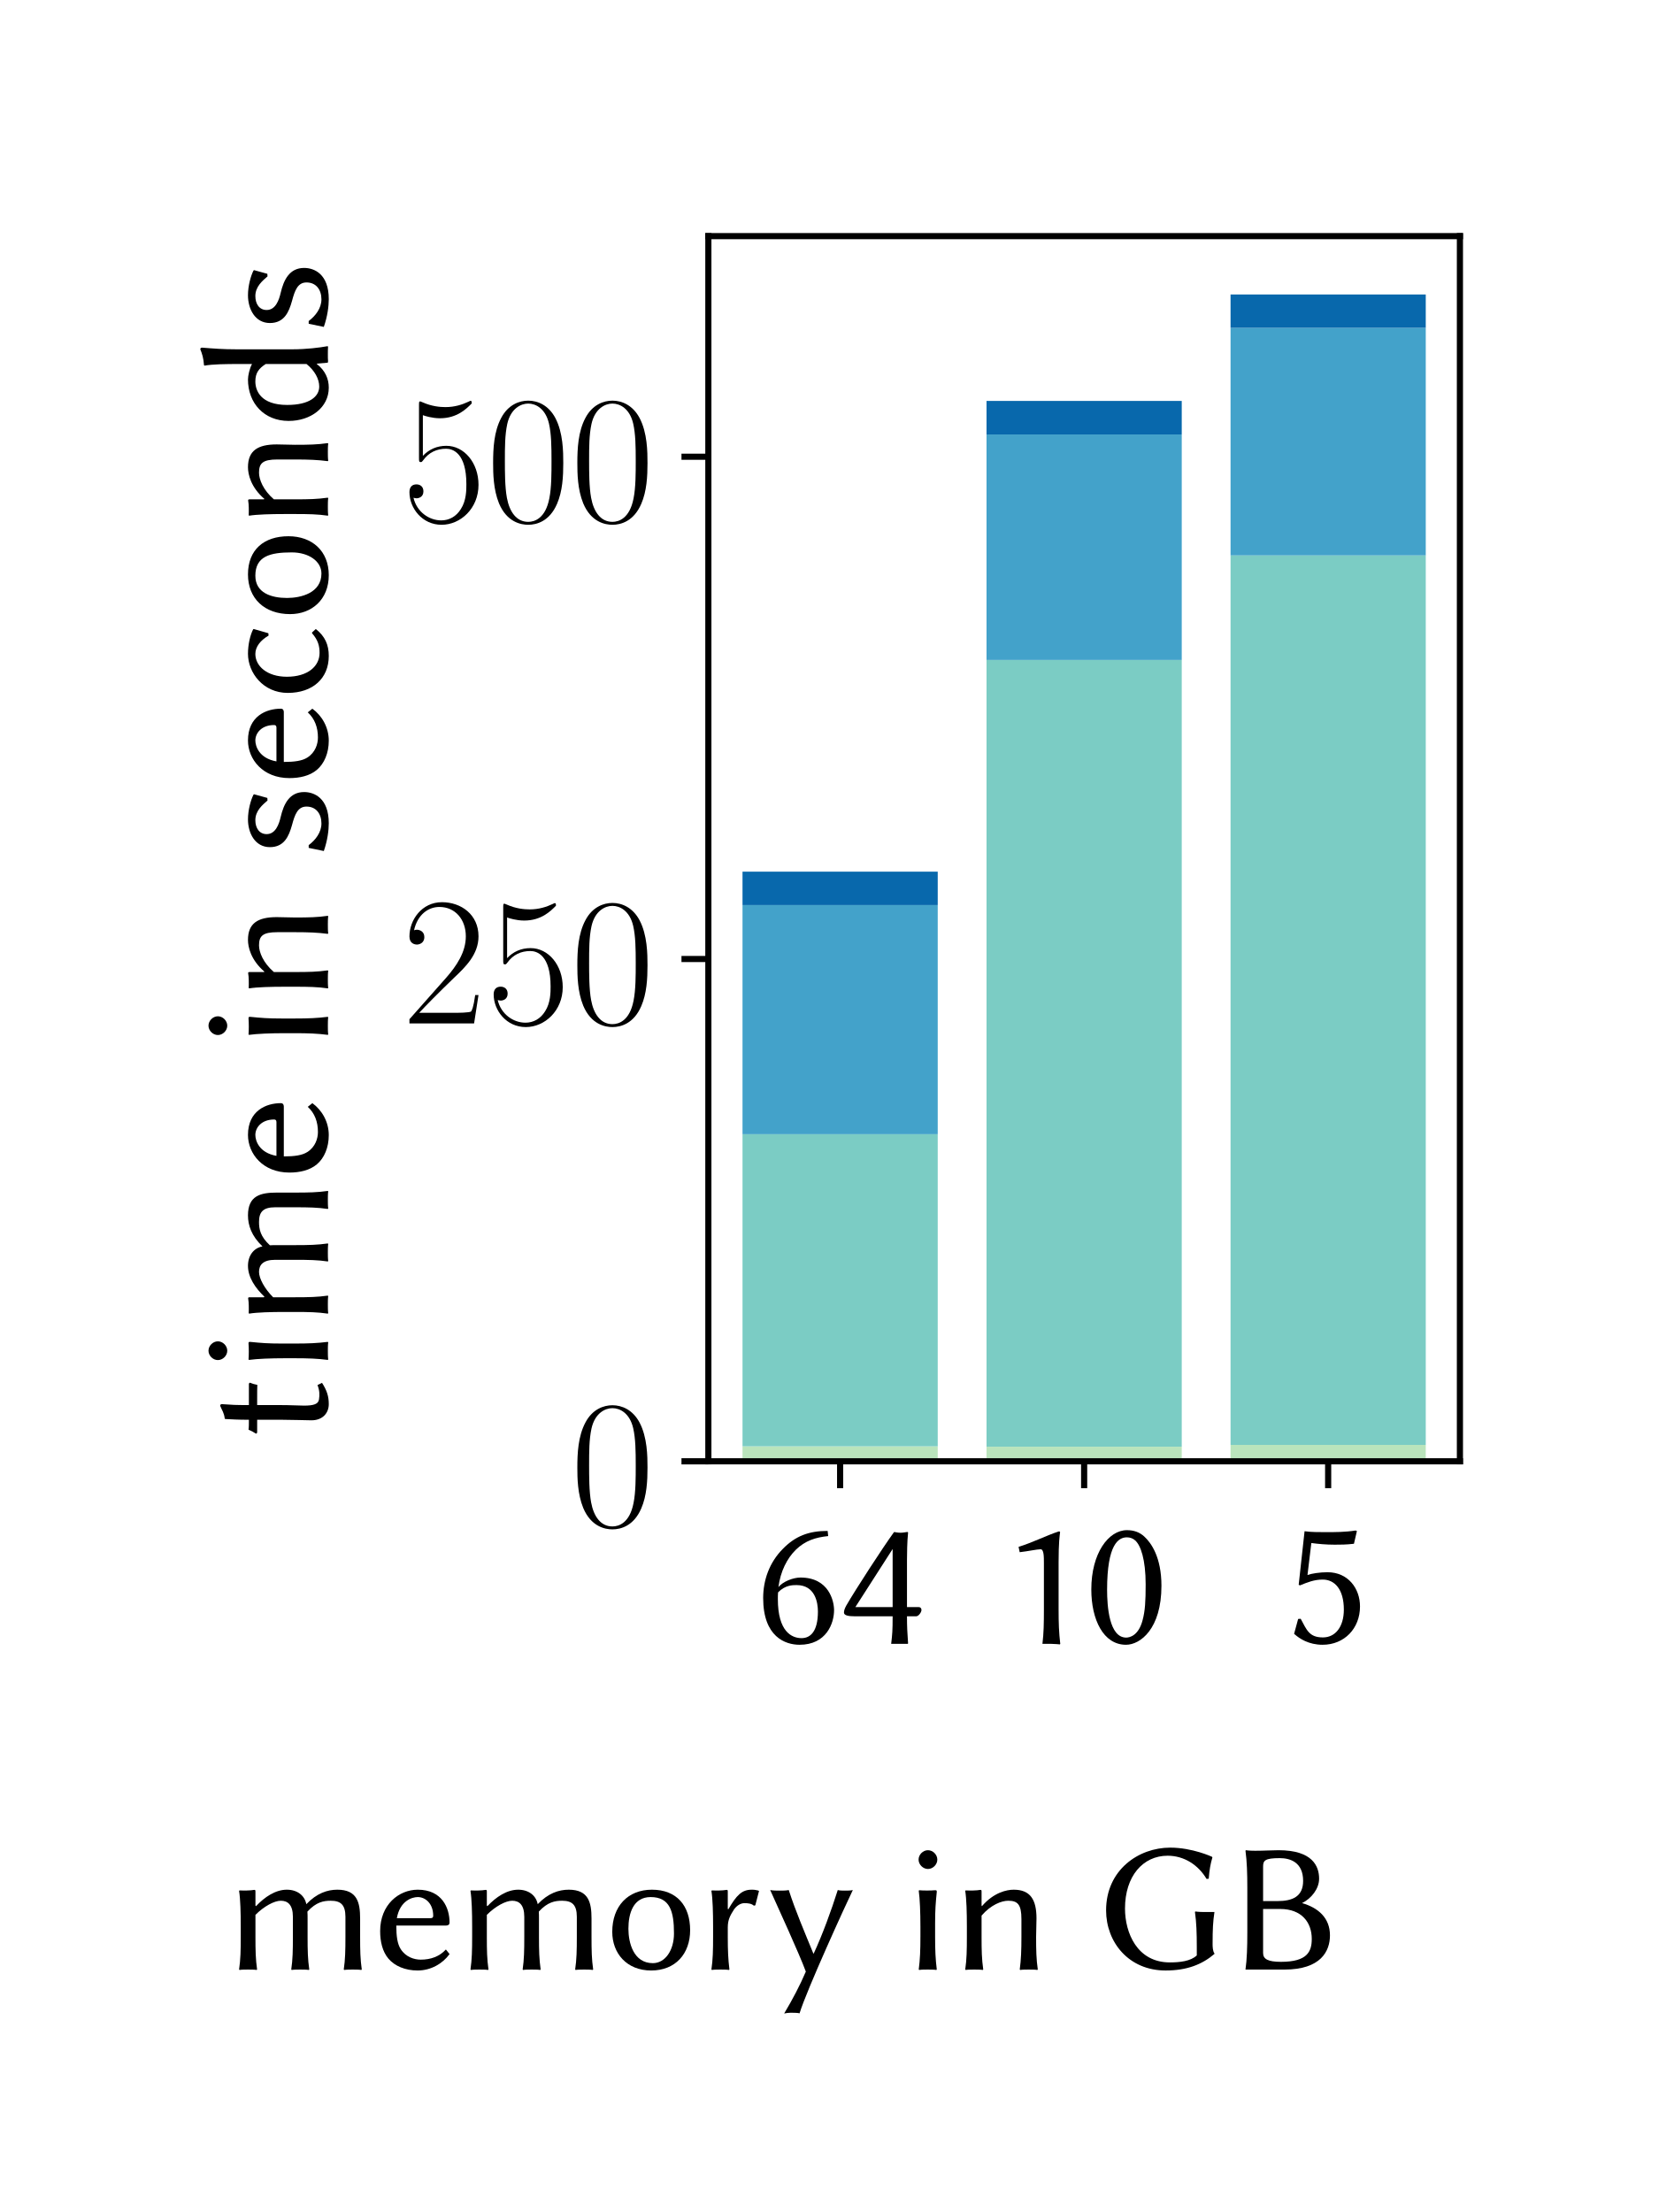
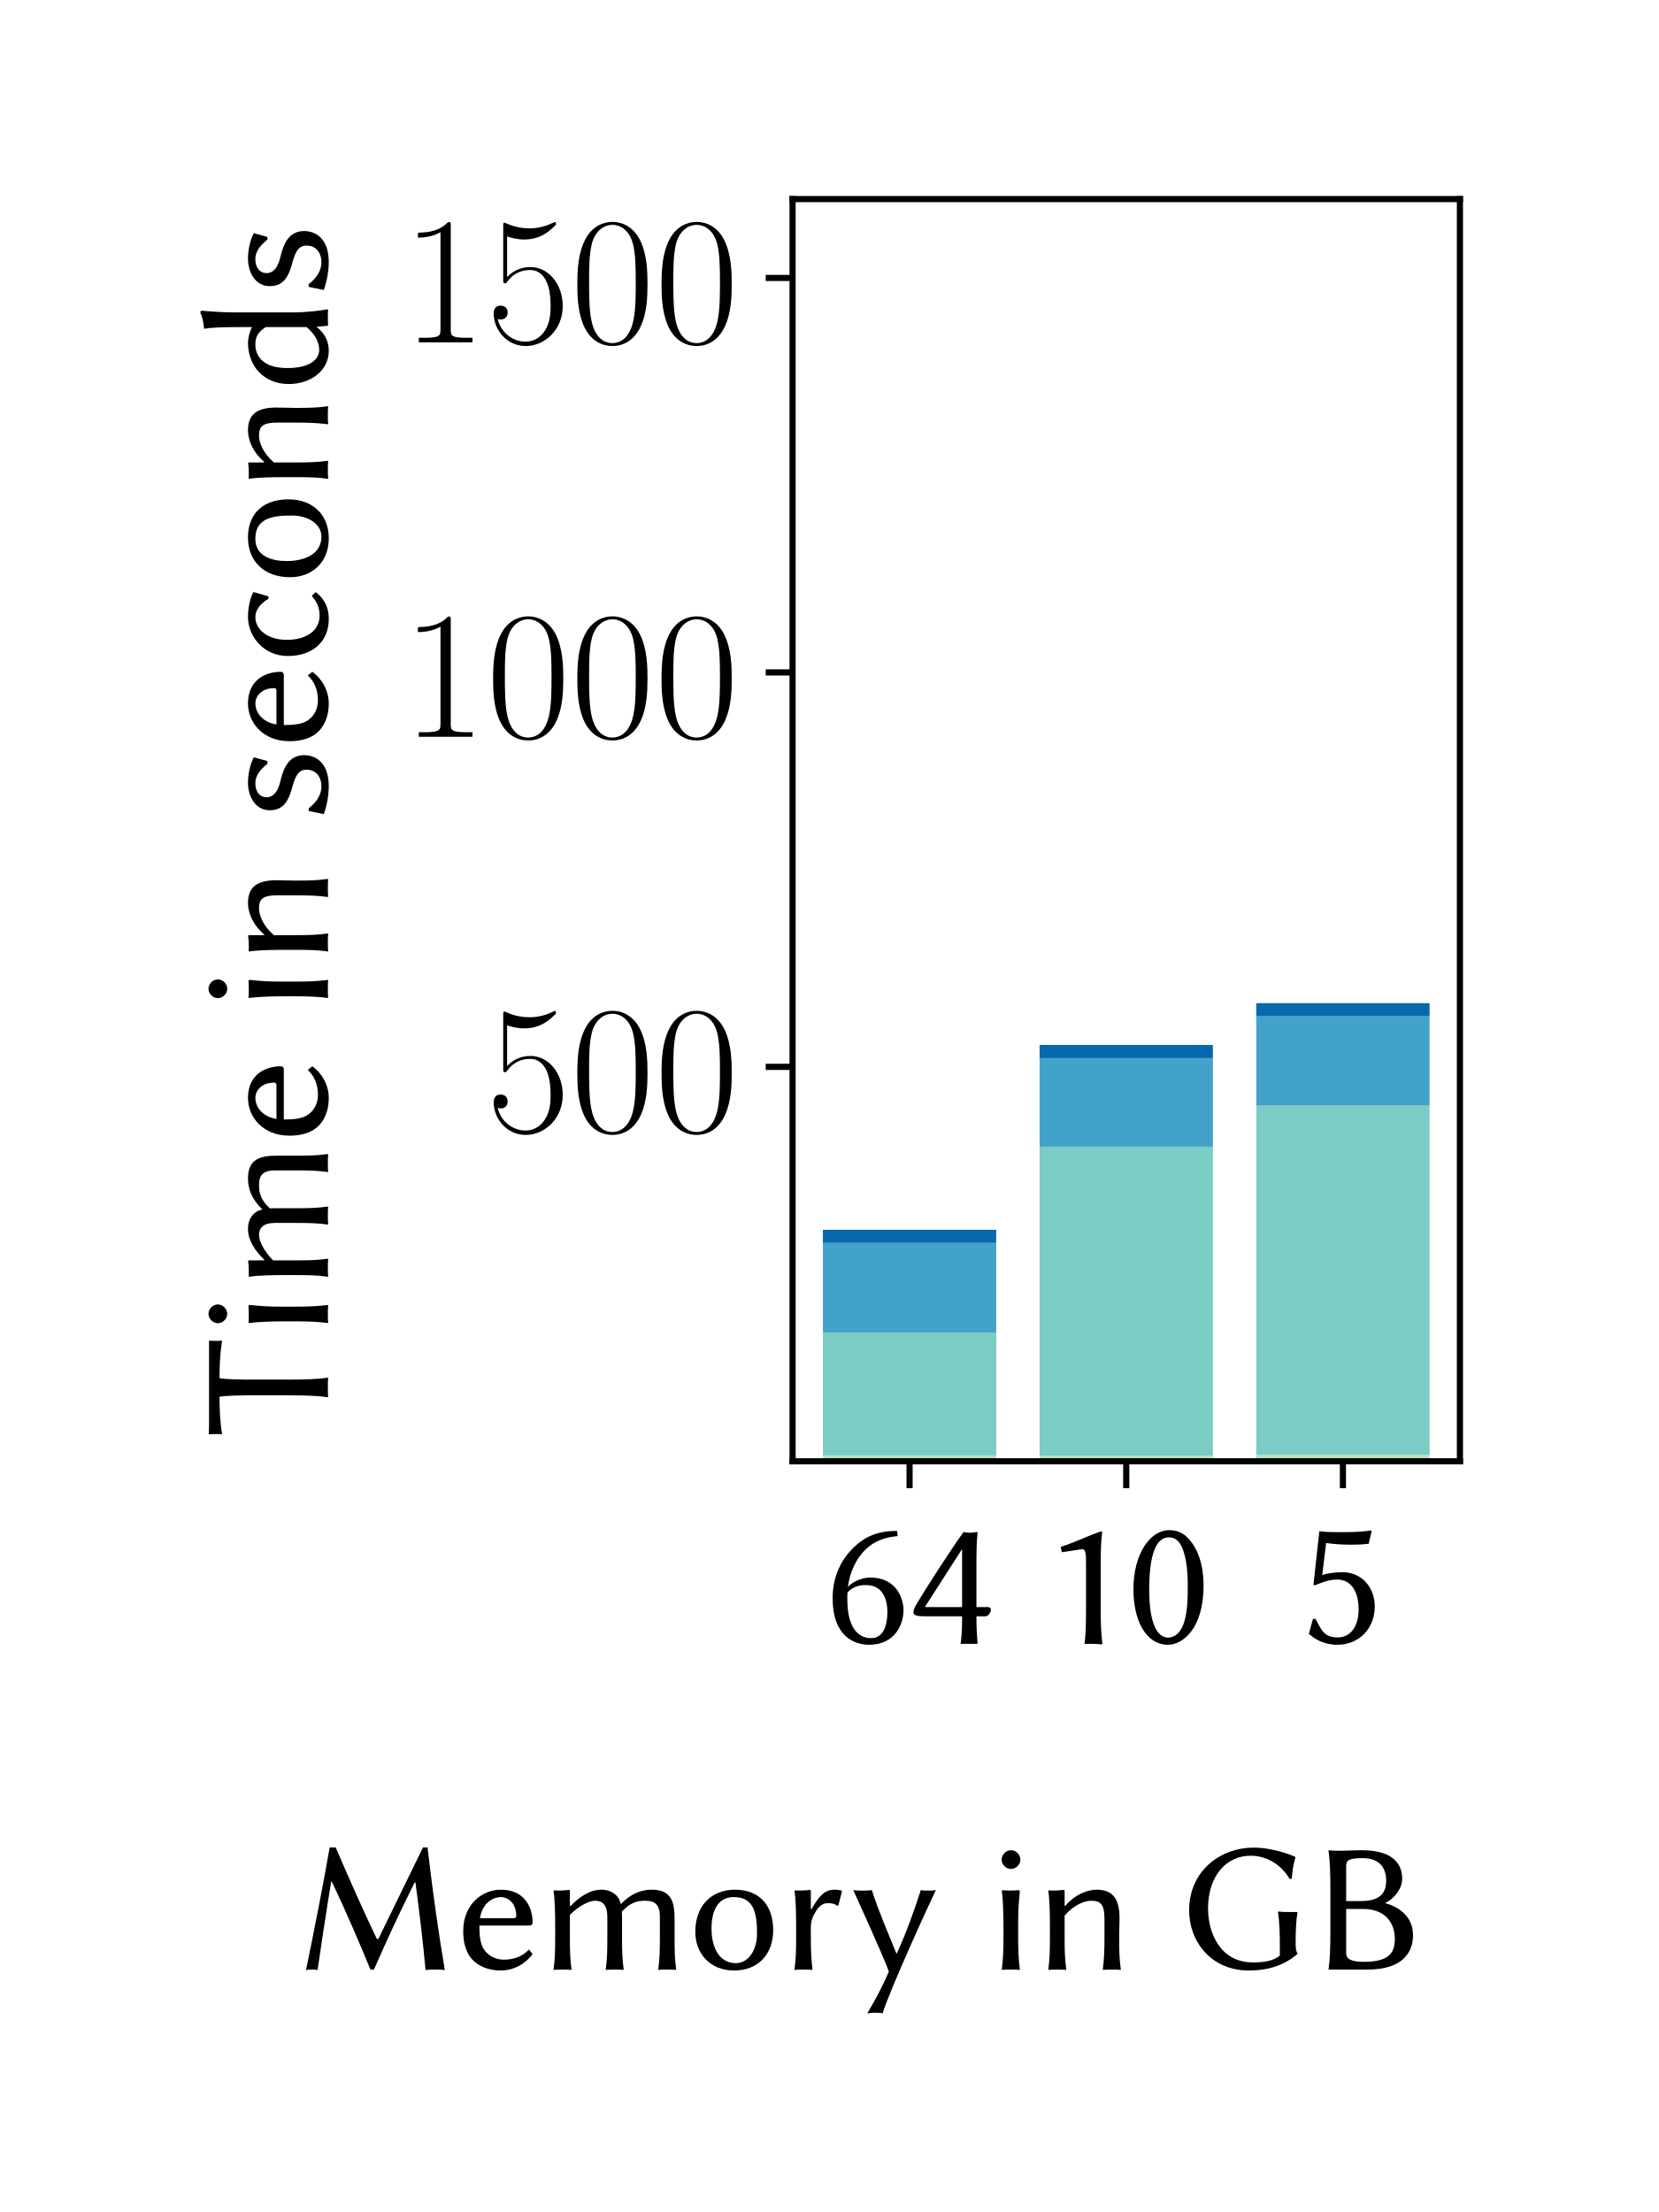
<svg xmlns="http://www.w3.org/2000/svg" xmlns:xlink="http://www.w3.org/1999/xlink" width="216pt" height="288pt" viewBox="0 0 216 288" version="1.1">
  <defs>
    <style type="text/css">*{stroke-linejoin: round; stroke-linecap: butt}</style>
  </defs>
  <g id="figure_1">
    <g id="patch_1">
      <path d="M 0 288  L 216 288  L 216 0  L 0 0  z " style="fill: #ffffff" />
    </g>
    <g id="axes_1">
      <g id="patch_2">
-         <path d="M 92.227 190.26  L 190.08 190.26  L 190.08 30.744  L 92.227 30.744  z " style="fill: #ffffff" />
+         <path d="M 103.193 190.26  L 190.08 190.26  L 190.08 25.92  L 103.193 25.92  z " style="fill: #ffffff" />
      </g>
      <g id="patch_3">
-         <path d="M 96.675 190.26  L 122.091 190.26  L 122.091 188.31  L 96.675 188.31  z " clip-path="url(#pfeeae752df)" style="fill: #bae4bc" />
+         <path d="M 107.142 190.26  L 129.71 190.26  L 129.71 189.494  L 107.142 189.494  z " clip-path="url(#pef37d12cb8)" style="fill: #bae4bc" />
      </g>
      <g id="patch_4">
-         <path d="M 128.445 190.26  L 153.862 190.26  L 153.862 188.361  L 128.445 188.361  z " clip-path="url(#pfeeae752df)" style="fill: #bae4bc" />
+         <path d="M 135.352 190.26  L 157.92 190.26  L 157.92 189.514  L 135.352 189.514  z " clip-path="url(#pef37d12cb8)" style="fill: #bae4bc" />
      </g>
      <g id="patch_5">
-         <path d="M 160.216 190.26  L 185.632 190.26  L 185.632 188.124  L 160.216 188.124  z " clip-path="url(#pfeeae752df)" style="fill: #bae4bc" />
+         <path d="M 163.562 190.26  L 186.131 190.26  L 186.131 189.421  L 163.562 189.421  z " clip-path="url(#pef37d12cb8)" style="fill: #bae4bc" />
      </g>
      <g id="patch_6">
-         <path d="M 96.675 188.31  L 122.091 188.31  L 122.091 147.67  L 96.675 147.67  z " clip-path="url(#pfeeae752df)" style="fill: #7bccc4" />
+         <path d="M 107.142 189.494  L 129.71 189.494  L 129.71 173.537  L 107.142 173.537  z " clip-path="url(#pef37d12cb8)" style="fill: #7bccc4" />
      </g>
      <g id="patch_7">
-         <path d="M 128.445 188.361  L 153.862 188.361  L 153.862 85.925  L 128.445 85.925  z " clip-path="url(#pfeeae752df)" style="fill: #7bccc4" />
+         <path d="M 135.352 189.514  L 157.92 189.514  L 157.92 149.294  L 135.352 149.294  z " clip-path="url(#pef37d12cb8)" style="fill: #7bccc4" />
      </g>
      <g id="patch_8">
-         <path d="M 160.216 188.124  L 185.632 188.124  L 185.632 72.312  L 160.216 72.312  z " clip-path="url(#pfeeae752df)" style="fill: #7bccc4" />
+         <path d="M 163.562 189.421  L 186.131 189.421  L 186.131 143.949  L 163.562 143.949  z " clip-path="url(#pef37d12cb8)" style="fill: #7bccc4" />
      </g>
      <g id="patch_9">
-         <path d="M 96.675 147.67  L 122.091 147.67  L 122.091 117.839  L 96.675 117.839  z " clip-path="url(#pfeeae752df)" style="fill: #43a2ca" />
+         <path d="M 107.142 173.537  L 129.71 173.537  L 129.71 161.824  L 107.142 161.824  z " clip-path="url(#pef37d12cb8)" style="fill: #43a2ca" />
      </g>
      <g id="patch_10">
-         <path d="M 128.445 85.925  L 153.862 85.925  L 153.862 56.566  L 128.445 56.566  z " clip-path="url(#pfeeae752df)" style="fill: #43a2ca" />
+         <path d="M 135.352 149.294  L 157.92 149.294  L 157.92 137.766  L 135.352 137.766  z " clip-path="url(#pef37d12cb8)" style="fill: #43a2ca" />
      </g>
      <g id="patch_11">
-         <path d="M 160.216 72.312  L 185.632 72.312  L 185.632 42.683  L 160.216 42.683  z " clip-path="url(#pfeeae752df)" style="fill: #43a2ca" />
+         <path d="M 163.562 143.949  L 186.131 143.949  L 186.131 132.315  L 163.562 132.315  z " clip-path="url(#pef37d12cb8)" style="fill: #43a2ca" />
      </g>
      <g id="patch_12">
-         <path d="M 96.675 117.839  L 122.091 117.839  L 122.091 113.489  L 96.675 113.489  z " clip-path="url(#pfeeae752df)" style="fill: #0868ac" />
+         <path d="M 107.142 161.824  L 129.71 161.824  L 129.71 160.116  L 107.142 160.116  z " clip-path="url(#pef37d12cb8)" style="fill: #0868ac" />
      </g>
      <g id="patch_13">
-         <path d="M 128.445 56.566  L 153.862 56.566  L 153.862 52.2  L 128.445 52.2  z " clip-path="url(#pfeeae752df)" style="fill: #0868ac" />
+         <path d="M 135.352 137.766  L 157.92 137.766  L 157.92 136.052  L 135.352 136.052  z " clip-path="url(#pef37d12cb8)" style="fill: #0868ac" />
      </g>
      <g id="patch_14">
-         <path d="M 160.216 42.683  L 185.632 42.683  L 185.632 38.34  L 160.216 38.34  z " clip-path="url(#pfeeae752df)" style="fill: #0868ac" />
+         <path d="M 163.562 132.315  L 186.131 132.315  L 186.131 130.61  L 163.562 130.61  z " clip-path="url(#pef37d12cb8)" style="fill: #0868ac" />
      </g>
      <g id="matplotlib.axis_1">
        <g id="xtick_1">
          <g id="line2d_1">
            <defs>
-               <path id="m28025dd3ba" d="M 0 0  L 0 3.5  " style="stroke: #000000; stroke-width: 0.8" />
-             </defs>
-             <g>
-               <use xlink:href="#m28025dd3ba" x="109.383" y="190.26" style="stroke: #000000; stroke-width: 0.8" />
+               <path id="me6e332cb37" d="M 0 0  L 0 3.5  " style="stroke: #000000; stroke-width: 0.8" />
+             </defs>
+             <g>
+               <use xlink:href="#me6e332cb37" x="118.426" y="190.26" style="stroke: #000000; stroke-width: 0.8" />
            </g>
          </g>
          <g id="text_1">
-             <g transform="translate(98.26483 214.0272) scale(0.24 -0.24)">
+             <g transform="translate(107.308 214.0272) scale(0.24 -0.24)">
              <defs>
                <path id="LinBiolinumT-36" d="M 813 1794  C 1062 2048 1318 2048 1459 2048  C 2106 2048 2202 1438 2202 1127  C 2202 428 1939 199 1632 199  C 1293 199 806 423 806 1557  C 806 1621 806 1729 813 1794  z M 2560 3756  L 2541 3936  C 1882 3936 1414 3756 979 3309  C 512 2838 294 2224 294 1597  C 294 240 1069 -32 1562 -32  C 2496 -32 2765 715 2765 1174  C 2765 1481 2592 2311 1594 2311  C 1338 2311 979 2170 826 1978  C 896 2524 1126 2979 1434 3281  C 1760 3596 2118 3711 2560 3756  z " transform="scale(0.015625)" />
                <path id="LinBiolinumT-34" d="M 1830 960  C 1830 460 1818 331 1779 0  L 1786 0  C 1786 0 1984 0 2086 0  C 2189 0 2298 0 2355 0  C 2362 0 2368 13 2368 19  C 2342 388 2330 591 2330 960  L 2650 960  C 2739 960 2835 1108 2835 1178  C 2835 1236 2803 1281 2739 1281  L 2330 1281  L 2330 2918  C 2330 3131 2336 3575 2368 3872  C 2368 3885 2362 3898 2355 3898  C 2298 3898 2202 3872 2106 3872  C 2003 3872 1888 3898 1888 3898  C 1888 3898 1862 3879 1862 3872  C 1472 3331 550 1913 218 1341  C 154 1224 134 1154 134 1089  C 134 992 282 960 512 960  L 1830 960  z M 1830 3305  L 1830 1281  L 531 1281  L 1830 3305  z " transform="scale(0.015625)" />
              </defs>
              <use xlink:href="#LinBiolinumT-36" transform="scale(0.996264)" />
              <use xlink:href="#LinBiolinumT-34" transform="translate(46.32629 0) scale(0.996264)" />
            </g>
          </g>
        </g>
        <g id="xtick_2">
          <g id="line2d_2">
            <g>
-               <use xlink:href="#m28025dd3ba" x="141.154" y="190.26" style="stroke: #000000; stroke-width: 0.8" />
+               <use xlink:href="#me6e332cb37" x="146.636" y="190.26" style="stroke: #000000; stroke-width: 0.8" />
            </g>
          </g>
          <g id="text_2">
-             <g transform="translate(130.0352 214.0272) scale(0.24 -0.24)">
+             <g transform="translate(135.5181 214.0272) scale(0.24 -0.24)">
              <defs>
                <path id="LinBiolinumT-31" d="M 2086 1214  L 2086 2845  C 2086 3539 2125 3796 2138 3886  C 2138 3918 2118 3918 2093 3918  C 1677 3784 1190 3534 691 3380  L 730 3194  C 1018 3226 1331 3296 1459 3296  C 1574 3296 1574 3040 1574 2808  L 1574 1214  C 1574 713 1568 367 1523 0  L 1530 0  C 1530 0 1709 0 1824 0  C 1952 0 2131 -19 2131 -19  L 2144 0  C 2099 386 2086 707 2086 1214  z " transform="scale(0.015625)" />
                <path id="LinBiolinumT-30" d="M 1491 3712  C 1600 3712 1702 3674 1773 3609  C 1971 3442 2144 2939 2144 2075  C 2144 1482 2125 1147 2035 817  C 1894 282 1581 218 1466 218  C 870 218 800 1321 800 1882  C 800 3474 1197 3712 1491 3712  z M 1459 -32  C 1952 -32 2694 515 2694 2023  C 2694 3028 2330 3524 2099 3737  C 1926 3898 1722 3962 1491 3962  C 851 3962 250 3163 250 1895  C 250 851 666 -32 1459 -32  z " transform="scale(0.015625)" />
              </defs>
              <use xlink:href="#LinBiolinumT-31" transform="scale(0.996264)" />
              <use xlink:href="#LinBiolinumT-30" transform="translate(46.32629 0) scale(0.996264)" />
            </g>
          </g>
        </g>
        <g id="xtick_3">
          <g id="line2d_3">
            <g>
-               <use xlink:href="#m28025dd3ba" x="172.924" y="190.26" style="stroke: #000000; stroke-width: 0.8" />
+               <use xlink:href="#me6e332cb37" x="174.847" y="190.26" style="stroke: #000000; stroke-width: 0.8" />
            </g>
          </g>
          <g id="text_3">
-             <g transform="translate(167.3648 214.0272) scale(0.24 -0.24)">
+             <g transform="translate(169.2874 214.0272) scale(0.24 -0.24)">
              <defs>
                <path id="LinBiolinumT-35" d="M 1293 -32  C 2054 -32 2598 538 2598 1303  C 2598 1932 2182 2496 1466 2496  C 1203 2496 909 2451 768 2400  L 902 3514  C 1139 3482 1414 3456 1715 3456  C 1907 3456 2125 3456 2387 3488  L 2490 3931  L 2445 3950  C 2080 3893 1734 3893 1395 3893  C 1158 3893 883 3893 666 3925  L 461 2057  L 506 2038  C 762 2142 998 2240 1299 2240  C 1715 2240 2035 1901 2035 1193  C 2035 595 1741 224 1306 224  C 826 224 742 484 531 874  L 442 867  L 301 348  L 326 329  C 486 187 806 -32 1293 -32  z " transform="scale(0.015625)" />
              </defs>
              <use xlink:href="#LinBiolinumT-35" transform="scale(0.996264)" />
            </g>
          </g>
        </g>
        <g id="text_4">
-           <g transform="translate(29.38478 256.4372) scale(0.24 -0.24)">
-             <defs>
+           <g transform="translate(38.30947 256.4372) scale(0.24 -0.24)">
+             <defs>
+               <path id="LinBiolinumT-4d" d="M 1235 4256  C 1011 2957 659 1183 410 -19  C 480 0 544 0 621 0  C 691 0 742 0 813 -19  C 909 655 1126 2089 1286 3060  L 1312 3060  C 1798 2038 2246 996 2656 0  L 2778 0  C 3238 1054 3693 2032 4198 3041  L 4224 3041  C 4358 2025 4480 1047 4576 -19  C 4672 0 4794 0 4890 0  C 4986 0 5152 0 5248 -19  C 5018 1356 4826 2693 4646 4256  L 4486 4256  L 2931 1067  L 2880 1067  C 2374 2122 1920 3150 1446 4256  L 1235 4256  z " transform="scale(0.015625)" />
+               <path id="LinBiolinumT-65" d="M 800 1792  C 909 2399 1331 2527 1530 2527  C 1786 2527 2067 2311 2067 1874  C 2067 1821 2042 1792 1978 1792  L 800 1792  z M 2509 700  C 2285 456 1984 346 1632 346  C 1414 346 1114 431 934 715  C 819 895 781 1160 781 1535  L 2522 1535  C 2592 1535 2637 1572 2637 1638  C 2637 2147 2374 2784 1530 2784  C 870 2784 218 2263 218 1341  C 218 984 294 633 506 382  C 723 124 1094 -32 1523 -32  C 1984 -32 2394 205 2637 540  L 2509 700  z " transform="scale(0.015625)" />
              <path id="LinBiolinumT-6d" d="M 1037 2231  L 1037 2717  C 1037 2765 1030 2778 998 2778  C 858 2752 627 2752 480 2759  L 467 2739  C 512 2466 525 1981 525 1503  L 525 1152  C 525 675 518 350 467 6  L 480 -13  C 557 0 704 0 781 0  C 858 0 1005 0 1082 -13  L 1094 6  C 1043 366 1037 662 1037 1142  L 1037 1907  C 1338 2209 1696 2399 1920 2399  C 2163 2399 2342 2260 2342 1837  L 2342 1142  C 2342 668 2336 347 2285 6  L 2298 -13  C 2374 0 2522 0 2598 0  C 2675 0 2822 0 2899 -13  L 2912 6  C 2861 366 2854 662 2854 1142  L 2854 1780  C 2854 1868 2854 1944 2848 2020  C 3155 2355 3411 2399 3661 2399  C 4006 2399 4173 2260 4173 1837  L 4173 1142  C 4173 668 4166 347 4115 6  L 4128 -13  C 4205 0 4352 0 4429 0  C 4506 0 4653 0 4730 -13  L 4742 6  C 4691 367 4685 664 4685 1144  L 4685 1778  C 4685 2341 4582 2784 3891 2784  C 3546 2784 3174 2662 2810 2279  C 2752 2586 2490 2784 2131 2784  C 1734 2784 1357 2529 1056 2210  L 1037 2231  z " transform="scale(0.015625)" />
-               <path id="LinBiolinumT-65" d="M 800 1792  C 909 2399 1331 2527 1530 2527  C 1786 2527 2067 2311 2067 1874  C 2067 1821 2042 1792 1978 1792  L 800 1792  z M 2509 700  C 2285 456 1984 346 1632 346  C 1414 346 1114 431 934 715  C 819 895 781 1160 781 1535  L 2522 1535  C 2592 1535 2637 1572 2637 1638  C 2637 2147 2374 2784 1530 2784  C 870 2784 218 2263 218 1341  C 218 984 294 633 506 382  C 723 124 1094 -32 1523 -32  C 1984 -32 2394 205 2637 540  L 2509 700  z " transform="scale(0.015625)" />
              <path id="LinBiolinumT-6f" d="M 243 1316  C 243 563 749 -32 1600 -32  C 2445 -32 2957 551 2957 1373  C 2957 2226 2490 2784 1626 2784  C 787 2784 243 2207 243 1316  z M 1581 2527  C 2259 2527 2394 2015 2394 1260  C 2394 668 2086 224 1658 224  C 979 224 806 942 806 1423  C 806 1966 979 2527 1581 2527  z " transform="scale(0.015625)" />
              <path id="LinBiolinumT-72" d="M 1069 2114  L 1069 2718  C 1069 2765 1062 2778 1030 2778  C 890 2752 659 2752 512 2759  L 499 2739  C 544 2466 557 1981 557 1503  L 557 1152  C 557 675 550 350 499 6  L 512 -13  C 589 0 736 0 813 0  C 890 0 1037 0 1114 -13  L 1126 6  C 1082 366 1069 662 1069 1141  L 1069 1470  C 1069 1734 1152 1886 1286 2095  C 1382 2233 1523 2315 1645 2315  C 1773 2315 1894 2303 1978 2227  L 2029 2240  L 2157 2738  L 2131 2755  C 2022 2776 2016 2784 1901 2784  C 1555 2784 1370 2586 1088 2101  L 1069 2114  z " transform="scale(0.015625)" />
              <path id="LinBiolinumT-79" d="M 179 2772  C 435 2200 1197 541 1421 -70  C 1216 -552 954 -1048 666 -1530  C 730 -1515 826 -1504 890 -1504  C 954 -1504 1139 -1504 1203 -1523  C 1446 -720 2848 2342 3059 2772  C 2995 2752 2848 2752 2784 2752  C 2720 2752 2598 2752 2534 2772  C 2304 2045 2003 1223 1696 560  L 1683 560  C 1370 1326 1062 2039 826 2772  C 742 2752 602 2752 512 2752  C 429 2752 269 2752 179 2772  z " transform="scale(0.015625)" />
              <path id="LinBiolinumT-69" d="M 512 3833  C 512 3660 666 3506 838 3506  C 1011 3506 1165 3660 1165 3833  C 1165 4006 1011 4160 838 4160  C 666 4160 512 4006 512 3833  z M 576 1506  L 576 1155  C 576 676 563 351 518 6  L 531 -13  C 608 0 755 0 832 0  C 909 0 1056 0 1133 -13  L 1146 6  C 1101 370 1088 670 1088 1155  L 1088 1609  C 1088 2088 1107 2318 1146 2707  C 1146 2759 1139 2765 1088 2765  C 941 2752 666 2752 531 2765  L 518 2745  C 557 2471 576 1985 576 1506  z " transform="scale(0.015625)" />
              <path id="LinBiolinumT-6e" d="M 2944 1144  C 2944 1348 2957 1581 2957 1784  C 2957 2442 2739 2784 2163 2784  C 1920 2784 1466 2688 1056 2210  L 1043 2231  L 1043 2717  C 1043 2765 1037 2778 1005 2778  C 864 2752 634 2752 486 2759  L 474 2739  C 518 2466 531 1981 531 1503  L 531 1152  C 531 675 525 350 474 6  L 486 -13  C 563 0 710 0 787 0  C 864 0 1011 0 1088 -13  L 1101 6  C 1050 366 1043 662 1043 1142  L 1043 1881  C 1370 2260 1741 2399 1971 2399  C 2298 2399 2432 2273 2432 1761  L 2432 1142  C 2432 668 2419 347 2374 6  L 2387 -13  C 2464 0 2611 0 2688 0  C 2765 0 2912 0 2989 -13  L 3002 6  C 2950 367 2944 664 2944 1144  z " transform="scale(0.015625)" />
              <path id="LinBiolinumT-47" d="M 3494 783  L 3494 494  C 3277 289 2899 250 2554 250  C 1414 250 992 1282 992 2128  C 992 3250 1613 3968 2477 3968  C 3053 3968 3546 3647 3834 3160  L 3910 3166  C 3936 3493 3968 3667 4038 3910  L 4026 3930  C 4026 3930 3347 4250 2566 4250  C 1466 4250 333 3474 333 2064  C 333 956 1120 -32 2406 -32  C 3155 -32 3680 180 4109 545  L 4109 564  C 4051 635 4045 803 4045 873  L 4045 912  C 4045 1395 4058 1665 4109 2006  L 4102 2006  C 4102 2006 3994 2006 3770 2006  C 3552 2006 3443 2025 3443 2025  L 3430 2006  C 3482 1639 3494 1266 3494 783  z " transform="scale(0.015625)" />
              <path id="LinBiolinumT-42" d="M 1216 3590  C 1216 3801 1280 3884 1798 3884  C 2157 3884 2611 3743 2611 3091  C 2611 2548 2246 2387 1715 2387  L 1216 2387  L 1216 3590  z M 1216 2112  L 1811 2112  C 2560 2112 2912 1644 2912 1069  C 2912 628 2758 270 1837 270  C 1389 270 1216 366 1216 576  L 1216 2112  z M 941 4141  C 723 4141 614 4160 614 4160  L 602 4141  C 653 3775 666 3338 666 2857  L 666 1284  C 666 803 653 346 602 0  L 608 0  C 608 0 717 0 941 0  C 1338 0 1389 0 1958 0  C 3232 0 3546 645 3546 1193  C 3546 1806 3130 2158 2573 2317  C 2899 2477 3168 2816 3168 3168  C 3168 3597 2944 4160 1754 4160  C 1530 4160 1261 4141 941 4141  z " transform="scale(0.015625)" />
            </defs>
-             <use xlink:href="#LinBiolinumT-6d" transform="scale(0.996264)" />
-             <use xlink:href="#LinBiolinumT-65" transform="translate(80.39852 0) scale(0.996264)" />
-             <use xlink:href="#LinBiolinumT-6d" transform="translate(125.5293 0) scale(0.996264)" />
-             <use xlink:href="#LinBiolinumT-6f" transform="translate(205.9278 0) scale(0.996264)" />
-             <use xlink:href="#LinBiolinumT-72" transform="translate(255.741 0) scale(0.996264)" />
-             <use xlink:href="#LinBiolinumT-79" transform="translate(292.6028 0) scale(0.996264)" />
-             <use xlink:href="#LinBiolinumT-69" transform="translate(367.9203 0) scale(0.996264)" />
-             <use xlink:href="#LinBiolinumT-6e" transform="translate(393.8231 0) scale(0.996264)" />
-             <use xlink:href="#LinBiolinumT-47" transform="translate(472.4283 0) scale(0.996264)" />
-             <use xlink:href="#LinBiolinumT-42" transform="translate(543.8604 0) scale(0.996264)" />
+             <use xlink:href="#LinBiolinumT-4d" transform="scale(0.996264)" />
+             <use xlink:href="#LinBiolinumT-65" transform="translate(88.26895 0) scale(0.996264)" />
+             <use xlink:href="#LinBiolinumT-6d" transform="translate(133.3997 0) scale(0.996264)" />
+             <use xlink:href="#LinBiolinumT-6f" transform="translate(213.7982 0) scale(0.996264)" />
+             <use xlink:href="#LinBiolinumT-72" transform="translate(263.6114 0) scale(0.996264)" />
+             <use xlink:href="#LinBiolinumT-79" transform="translate(300.4732 0) scale(0.996264)" />
+             <use xlink:href="#LinBiolinumT-69" transform="translate(375.7907 0) scale(0.996264)" />
+             <use xlink:href="#LinBiolinumT-6e" transform="translate(401.6936 0) scale(0.996264)" />
+             <use xlink:href="#LinBiolinumT-47" transform="translate(480.2987 0) scale(0.996264)" />
+             <use xlink:href="#LinBiolinumT-42" transform="translate(551.7309 0) scale(0.996264)" />
          </g>
        </g>
      </g>
      <g id="matplotlib.axis_2">
        <g id="ytick_1">
          <g id="line2d_4">
            <defs>
-               <path id="m6b65636db1" d="M 0 0  L -3.5 0  " style="stroke: #000000; stroke-width: 0.8" />
-             </defs>
-             <g>
-               <use xlink:href="#m6b65636db1" x="92.227" y="190.26" style="stroke: #000000; stroke-width: 0.8" />
+               <path id="m3f688eeab8" d="M 0 0  L -3.5 0  " style="stroke: #000000; stroke-width: 0.8" />
+             </defs>
+             <g>
+               <use xlink:href="#m3f688eeab8" x="103.193" y="138.904" style="stroke: #000000; stroke-width: 0.8" />
            </g>
          </g>
          <g id="text_5">
-             <g transform="translate(74.26139 198.6436) scale(0.24 -0.24)">
-               <defs>
+             <g transform="translate(63.29568 147.2874) scale(0.24 -0.24)">
+               <defs>
+                 <path id="CMR17-35" d="M 730 3692  C 794 3666 1056 3584 1325 3584  C 1920 3584 2246 3911 2432 4100  C 2432 4157 2432 4192 2394 4192  C 2387 4192 2374 4192 2323 4163  C 2099 4058 1837 3973 1517 3973  C 1325 3973 1037 3999 723 4139  C 653 4171 640 4171 634 4171  C 602 4171 595 4164 595 4037  L 595 2203  C 595 2089 595 2057 659 2057  C 691 2057 704 2070 736 2114  C 941 2401 1222 2522 1542 2522  C 1766 2522 2246 2382 2246 1289  C 2246 1085 2246 715 2054 421  C 1894 159 1645 25 1370 25  C 947 25 518 320 403 814  C 429 807 480 795 506 795  C 589 795 749 840 749 1038  C 749 1210 627 1280 506 1280  C 358 1280 262 1190 262 1011  C 262 454 704 -128 1382 -128  C 2042 -128 2669 440 2669 1264  C 2669 2030 2170 2624 1549 2624  C 1222 2624 947 2503 730 2274  L 730 3692  z " transform="scale(0.015625)" />
                <path id="CMR17-30" d="M 2688 2025  C 2688 2416 2682 3080 2413 3591  C 2176 4039 1798 4198 1466 4198  C 1158 4198 768 4058 525 3597  C 269 3118 243 2524 243 2025  C 243 1661 250 1106 448 619  C 723 -39 1216 -128 1466 -128  C 1760 -128 2208 -7 2470 600  C 2662 1042 2688 1559 2688 2025  z M 1466 -26  C 1056 -26 813 325 723 812  C 653 1188 653 1738 653 2096  C 653 2588 653 2997 736 3387  C 858 3929 1216 4096 1466 4096  C 1728 4096 2067 3923 2189 3400  C 2272 3036 2278 2607 2278 2096  C 2278 1680 2278 1169 2202 792  C 2067 95 1690 -26 1466 -26  z " transform="scale(0.015625)" />
              </defs>
-               <use xlink:href="#CMR17-30" transform="scale(0.996264)" />
-             </g>
-           </g>
-         </g>
-         <g id="ytick_2">
-           <g id="line2d_5">
-             <g>
-               <use xlink:href="#m6b65636db1" x="92.227" y="124.862" style="stroke: #000000; stroke-width: 0.8" />
-             </g>
-           </g>
-           <g id="text_6">
-             <g transform="translate(52.32997 133.2455) scale(0.24 -0.24)">
-               <defs>
-                 <path id="CMR17-32" d="M 2669 989  L 2554 989  C 2490 536 2438 459 2413 420  C 2381 369 1920 369 1830 369  L 602 369  C 832 619 1280 1072 1824 1597  C 2214 1967 2669 2402 2669 3035  C 2669 3790 2067 4224 1395 4224  C 691 4224 262 3604 262 3030  C 262 2780 448 2748 525 2748  C 589 2748 781 2787 781 3010  C 781 3207 614 3264 525 3264  C 486 3264 448 3258 422 3245  C 544 3790 915 4058 1306 4058  C 1862 4058 2227 3617 2227 3035  C 2227 2479 1901 2000 1536 1584  L 262 146  L 262 0  L 2515 0  L 2669 989  z " transform="scale(0.015625)" />
-                 <path id="CMR17-35" d="M 730 3692  C 794 3666 1056 3584 1325 3584  C 1920 3584 2246 3911 2432 4100  C 2432 4157 2432 4192 2394 4192  C 2387 4192 2374 4192 2323 4163  C 2099 4058 1837 3973 1517 3973  C 1325 3973 1037 3999 723 4139  C 653 4171 640 4171 634 4171  C 602 4171 595 4164 595 4037  L 595 2203  C 595 2089 595 2057 659 2057  C 691 2057 704 2070 736 2114  C 941 2401 1222 2522 1542 2522  C 1766 2522 2246 2382 2246 1289  C 2246 1085 2246 715 2054 421  C 1894 159 1645 25 1370 25  C 947 25 518 320 403 814  C 429 807 480 795 506 795  C 589 795 749 840 749 1038  C 749 1210 627 1280 506 1280  C 358 1280 262 1190 262 1011  C 262 454 704 -128 1382 -128  C 2042 -128 2669 440 2669 1264  C 2669 2030 2170 2624 1549 2624  C 1222 2624 947 2503 730 2274  L 730 3692  z " transform="scale(0.015625)" />
-               </defs>
-               <use xlink:href="#CMR17-32" transform="scale(0.996264)" />
-               <use xlink:href="#CMR17-35" transform="translate(45.69048 0) scale(0.996264)" />
-               <use xlink:href="#CMR17-30" transform="translate(91.38095 0) scale(0.996264)" />
-             </g>
-           </g>
-         </g>
-         <g id="ytick_3">
-           <g id="line2d_6">
-             <g>
-               <use xlink:href="#m6b65636db1" x="92.227" y="59.464" style="stroke: #000000; stroke-width: 0.8" />
-             </g>
-           </g>
-           <g id="text_7">
-             <g transform="translate(52.32997 67.84735) scale(0.24 -0.24)">
              <use xlink:href="#CMR17-35" transform="scale(0.996264)" />
              <use xlink:href="#CMR17-30" transform="translate(45.69048 0) scale(0.996264)" />
              <use xlink:href="#CMR17-30" transform="translate(91.38095 0) scale(0.996264)" />
            </g>
          </g>
        </g>
+         <g id="ytick_2">
+           <g id="line2d_5">
+             <g>
+               <use xlink:href="#m3f688eeab8" x="103.193" y="87.548" style="stroke: #000000; stroke-width: 0.8" />
+             </g>
+           </g>
+           <g id="text_6">
+             <g transform="translate(52.32997 95.93109) scale(0.24 -0.24)">
+               <defs>
+                 <path id="CMR17-31" d="M 1702 4058  C 1702 4192 1696 4192 1606 4192  C 1357 3916 979 3827 621 3827  C 602 3827 570 3827 563 3808  C 557 3795 557 3782 557 3648  C 755 3648 1088 3686 1344 3839  L 1344 461  C 1344 236 1331 160 781 160  L 589 160  L 589 0  C 896 0 1216 0 1523 0  C 1830 0 2150 0 2458 0  L 2458 160  L 2266 160  C 1715 160 1702 230 1702 458  L 1702 4058  z " transform="scale(0.015625)" />
+               </defs>
+               <use xlink:href="#CMR17-31" transform="scale(0.996264)" />
+               <use xlink:href="#CMR17-30" transform="translate(45.69048 0) scale(0.996264)" />
+               <use xlink:href="#CMR17-30" transform="translate(91.38095 0) scale(0.996264)" />
+               <use xlink:href="#CMR17-30" transform="translate(137.0714 0) scale(0.996264)" />
+             </g>
+           </g>
+         </g>
+         <g id="ytick_3">
+           <g id="line2d_6">
+             <g>
+               <use xlink:href="#m3f688eeab8" x="103.193" y="36.191" style="stroke: #000000; stroke-width: 0.8" />
+             </g>
+           </g>
+           <g id="text_7">
+             <g transform="translate(52.32997 44.57482) scale(0.24 -0.24)">
+               <use xlink:href="#CMR17-31" transform="scale(0.996264)" />
+               <use xlink:href="#CMR17-35" transform="translate(45.69048 0) scale(0.996264)" />
+               <use xlink:href="#CMR17-30" transform="translate(91.38095 0) scale(0.996264)" />
+               <use xlink:href="#CMR17-30" transform="translate(137.0714 0) scale(0.996264)" />
+             </g>
+           </g>
+         </g>
        <g id="text_8">
-           <g transform="translate(42.68713 187.1228) rotate(-90) scale(0.24 -0.24)">
-             <defs>
-               <path id="LinBiolinumT-74" d="M 608 2752  C 480 2752 339 2752 262 2765  C 218 2663 186 2599 122 2502  L 154 2464  C 262 2464 461 2464 608 2464  L 608 1599  C 608 1219 589 764 589 575  C 589 164 858 -32 1152 -32  C 1421 -32 1626 31 1894 203  L 1818 361  C 1619 285 1472 285 1312 310  C 1158 335 1101 487 1101 828  C 1101 1018 1120 1289 1120 1668  L 1120 2464  L 1363 2464  C 1517 2464 1741 2464 1824 2458  C 1843 2561 1862 2624 1901 2720  L 1869 2752  C 1754 2752 1568 2752 1421 2752  L 1120 2752  C 1120 3233 1126 3317 1152 3689  C 1152 3734 1133 3753 1094 3753  C 934 3689 858 3618 646 3593  L 634 3573  C 621 3349 608 3124 608 2752  z " transform="scale(0.015625)" />
+           <g transform="translate(42.68713 187.1017) rotate(-90) scale(0.24 -0.24)">
+             <defs>
+               <path id="LinBiolinumT-54" d="M 1453 2854  L 1453 1286  C 1453 806 1440 351 1389 6  L 1402 -13  C 1478 0 1651 0 1728 0  C 1805 0 1978 0 2054 -13  L 2067 6  C 2016 371 2003 806 2003 1286  L 2003 2854  C 2003 2963 2010 3622 2054 3776  C 2912 3776 3347 3686 3347 3686  L 3360 3712  C 3347 3809 3347 3958 3360 4141  L 3347 4141  C 3245 4141 3098 4141 2963 4141  L 493 4141  C 358 4141 211 4141 109 4154  L 96 4135  C 109 3955 109 3808 96 3712  L 109 3686  C 109 3686 544 3776 1402 3776  C 1446 3622 1453 2963 1453 2854  z " transform="scale(0.015625)" />
              <path id="LinBiolinumT-73" d="M 320 668  L 211 141  C 576 13 934 -32 1178 -32  C 2061 -32 2266 481 2266 826  C 2266 1338 1850 1539 1395 1645  C 1152 1701 800 1820 800 2133  C 800 2389 1011 2527 1286 2527  C 1619 2527 1824 2271 1971 2103  L 2061 2109  L 2189 2572  L 2176 2591  C 1990 2687 1638 2784 1312 2784  C 838 2784 346 2539 346 2020  C 346 1520 730 1357 1114 1250  C 1485 1151 1760 1050 1760 744  C 1760 412 1510 224 1171 224  C 864 224 595 428 416 668  L 320 668  z " transform="scale(0.015625)" />
              <path id="LinBiolinumT-63" d="M 1600 2527  C 1850 2527 2074 2352 2240 2066  L 2323 2073  L 2470 2585  L 2458 2604  C 2259 2707 1926 2784 1606 2784  C 941 2784 243 2250 243 1398  C 243 526 749 -32 1530 -32  C 1914 -32 2214 95 2470 420  L 2349 551  L 2323 551  C 2080 339 1875 289 1638 289  C 1171 289 806 700 806 1429  C 806 2116 1178 2527 1600 2527  z " transform="scale(0.015625)" />
              <path id="LinBiolinumT-64" d="M 2310 744  C 2080 457 1786 301 1523 301  C 1178 301 883 638 883 1417  C 883 2352 1395 2527 1702 2527  C 2003 2527 2157 2402 2310 2165  L 2310 744  z M 2310 384  L 2323 384  L 2355 12  C 2355 -1 2374 -7 2413 -7  C 2496 0 2541 0 2637 0  C 2714 0 2835 0 2918 -7  L 2931 12  C 2880 285 2822 754 2822 1230  L 2822 3187  C 2822 3656 2848 3986 2880 4381  C 2880 4425 2861 4445 2822 4445  C 2662 4381 2528 4336 2266 4316  L 2253 4297  C 2304 4021 2310 3547 2310 3060  L 2310 2643  C 2163 2726 1901 2784 1773 2784  C 941 2784 326 2219 326 1366  C 326 595 794 -32 1485 -32  C 1792 -32 2080 89 2310 384  z " transform="scale(0.015625)" />
            </defs>
-             <use xlink:href="#LinBiolinumT-74" transform="scale(0.996264)" />
-             <use xlink:href="#LinBiolinumT-69" transform="translate(33.87299 0) scale(0.996264)" />
-             <use xlink:href="#LinBiolinumT-6d" transform="translate(59.77587 0) scale(0.996264)" />
-             <use xlink:href="#LinBiolinumT-65" transform="translate(140.1744 0) scale(0.996264)" />
-             <use xlink:href="#LinBiolinumT-69" transform="translate(210.2118 0) scale(0.996264)" />
-             <use xlink:href="#LinBiolinumT-6e" transform="translate(236.1146 0) scale(0.996264)" />
-             <use xlink:href="#LinBiolinumT-73" transform="translate(314.7198 0) scale(0.996264)" />
-             <use xlink:href="#LinBiolinumT-65" transform="translate(354.1719 0) scale(0.996264)" />
-             <use xlink:href="#LinBiolinumT-63" transform="translate(400 0) scale(0.996264)" />
-             <use xlink:href="#LinBiolinumT-6f" transform="translate(442.7397 0) scale(0.996264)" />
-             <use xlink:href="#LinBiolinumT-6e" transform="translate(492.5529 0) scale(0.996264)" />
-             <use xlink:href="#LinBiolinumT-64" transform="translate(546.2515 0) scale(0.996264)" />
-             <use xlink:href="#LinBiolinumT-73" transform="translate(599.0534 0) scale(0.996264)" />
+             <use xlink:href="#LinBiolinumT-54" transform="scale(0.996264)" />
+             <use xlink:href="#LinBiolinumT-69" transform="translate(53.79824 0) scale(0.996264)" />
+             <use xlink:href="#LinBiolinumT-6d" transform="translate(79.70112 0) scale(0.996264)" />
+             <use xlink:href="#LinBiolinumT-65" transform="translate(160.0996 0) scale(0.996264)" />
+             <use xlink:href="#LinBiolinumT-69" transform="translate(230.137 0) scale(0.996264)" />
+             <use xlink:href="#LinBiolinumT-6e" transform="translate(256.0399 0) scale(0.996264)" />
+             <use xlink:href="#LinBiolinumT-73" transform="translate(334.6451 0) scale(0.996264)" />
+             <use xlink:href="#LinBiolinumT-65" transform="translate(374.0971 0) scale(0.996264)" />
+             <use xlink:href="#LinBiolinumT-63" transform="translate(419.9253 0) scale(0.996264)" />
+             <use xlink:href="#LinBiolinumT-6f" transform="translate(462.665 0) scale(0.996264)" />
+             <use xlink:href="#LinBiolinumT-6e" transform="translate(512.4782 0) scale(0.996264)" />
+             <use xlink:href="#LinBiolinumT-64" transform="translate(566.1767 0) scale(0.996264)" />
+             <use xlink:href="#LinBiolinumT-73" transform="translate(618.9787 0) scale(0.996264)" />
          </g>
        </g>
      </g>
      <g id="patch_15">
-         <path d="M 92.227 190.26  L 92.227 30.744  " style="fill: none; stroke: #000000; stroke-width: 0.8; stroke-linejoin: miter; stroke-linecap: square" />
+         <path d="M 103.193 190.26  L 103.193 25.92  " style="fill: none; stroke: #000000; stroke-width: 0.8; stroke-linejoin: miter; stroke-linecap: square" />
      </g>
      <g id="patch_16">
-         <path d="M 190.08 190.26  L 190.08 30.744  " style="fill: none; stroke: #000000; stroke-width: 0.8; stroke-linejoin: miter; stroke-linecap: square" />
+         <path d="M 190.08 190.26  L 190.08 25.92  " style="fill: none; stroke: #000000; stroke-width: 0.8; stroke-linejoin: miter; stroke-linecap: square" />
      </g>
      <g id="patch_17">
-         <path d="M 92.227 190.26  L 190.08 190.26  " style="fill: none; stroke: #000000; stroke-width: 0.8; stroke-linejoin: miter; stroke-linecap: square" />
+         <path d="M 103.193 190.26  L 190.08 190.26  " style="fill: none; stroke: #000000; stroke-width: 0.8; stroke-linejoin: miter; stroke-linecap: square" />
      </g>
      <g id="patch_18">
-         <path d="M 92.227 30.744  L 190.08 30.744  " style="fill: none; stroke: #000000; stroke-width: 0.8; stroke-linejoin: miter; stroke-linecap: square" />
+         <path d="M 103.193 25.92  L 190.08 25.92  " style="fill: none; stroke: #000000; stroke-width: 0.8; stroke-linejoin: miter; stroke-linecap: square" />
      </g>
    </g>
  </g>
  <defs>
-     <clipPath id="pfeeae752df">
-       <rect x="92.227" y="30.744" width="97.853" height="159.516" />
+     <clipPath id="pef37d12cb8">
+       <rect x="103.193" y="25.92" width="86.887" height="164.34" />
    </clipPath>
  </defs>
</svg>
